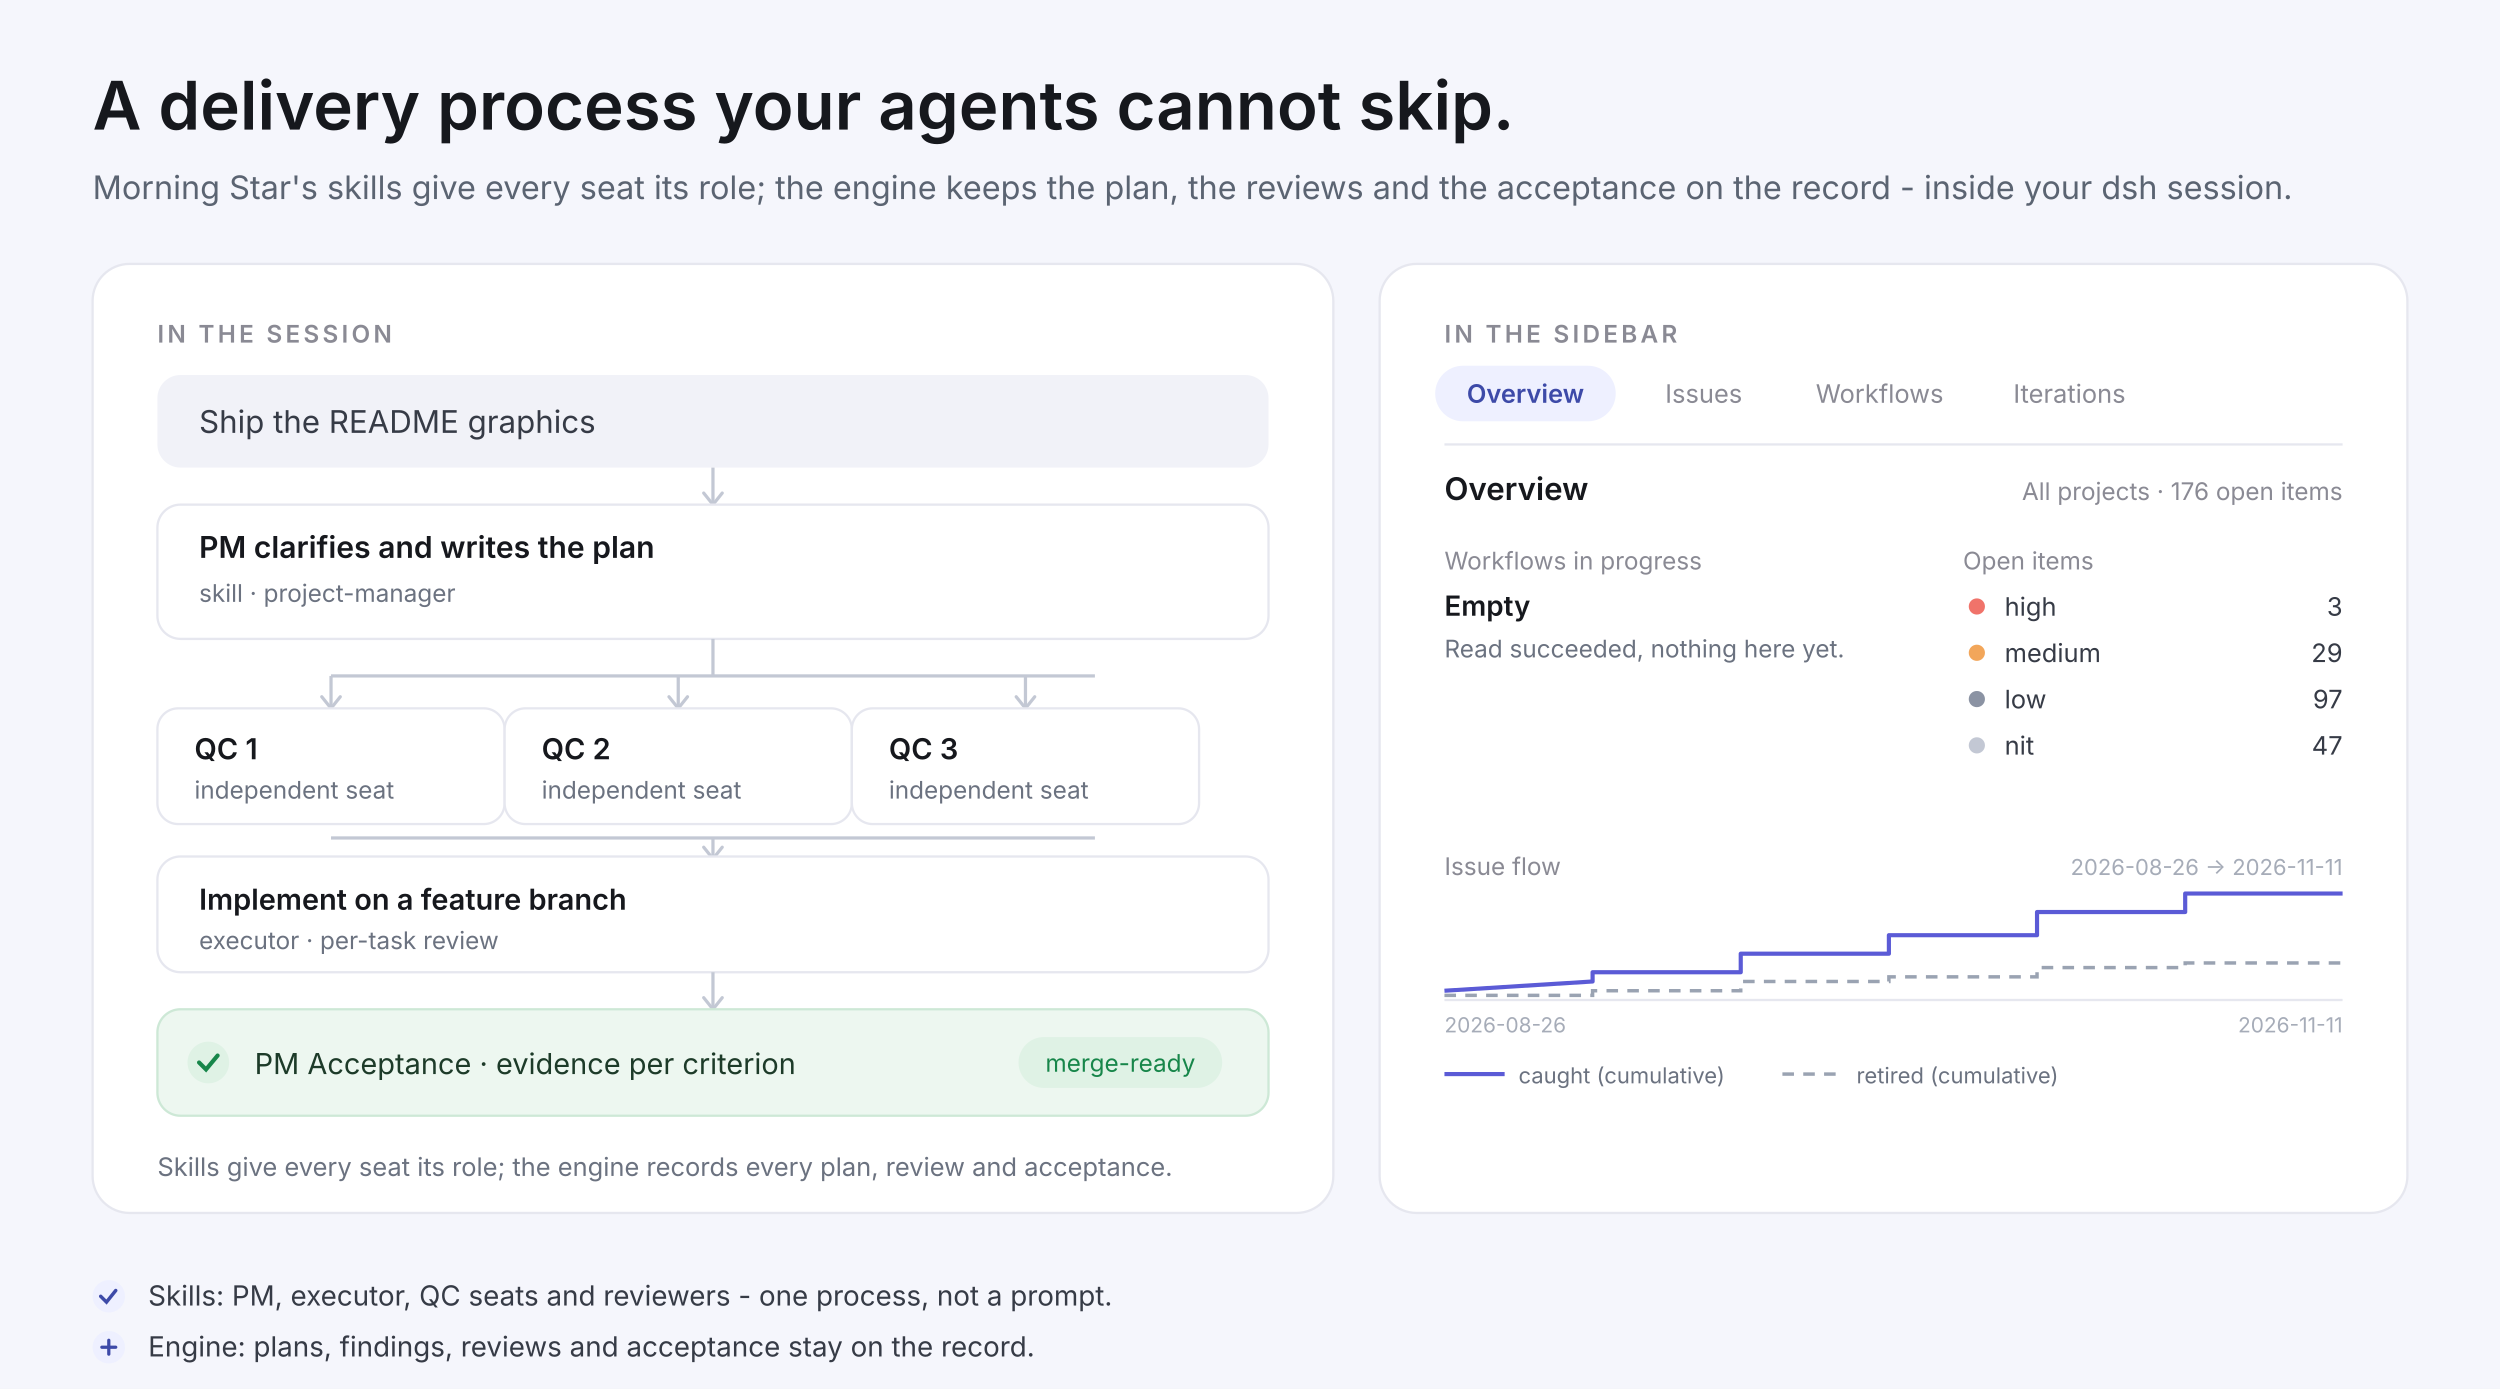
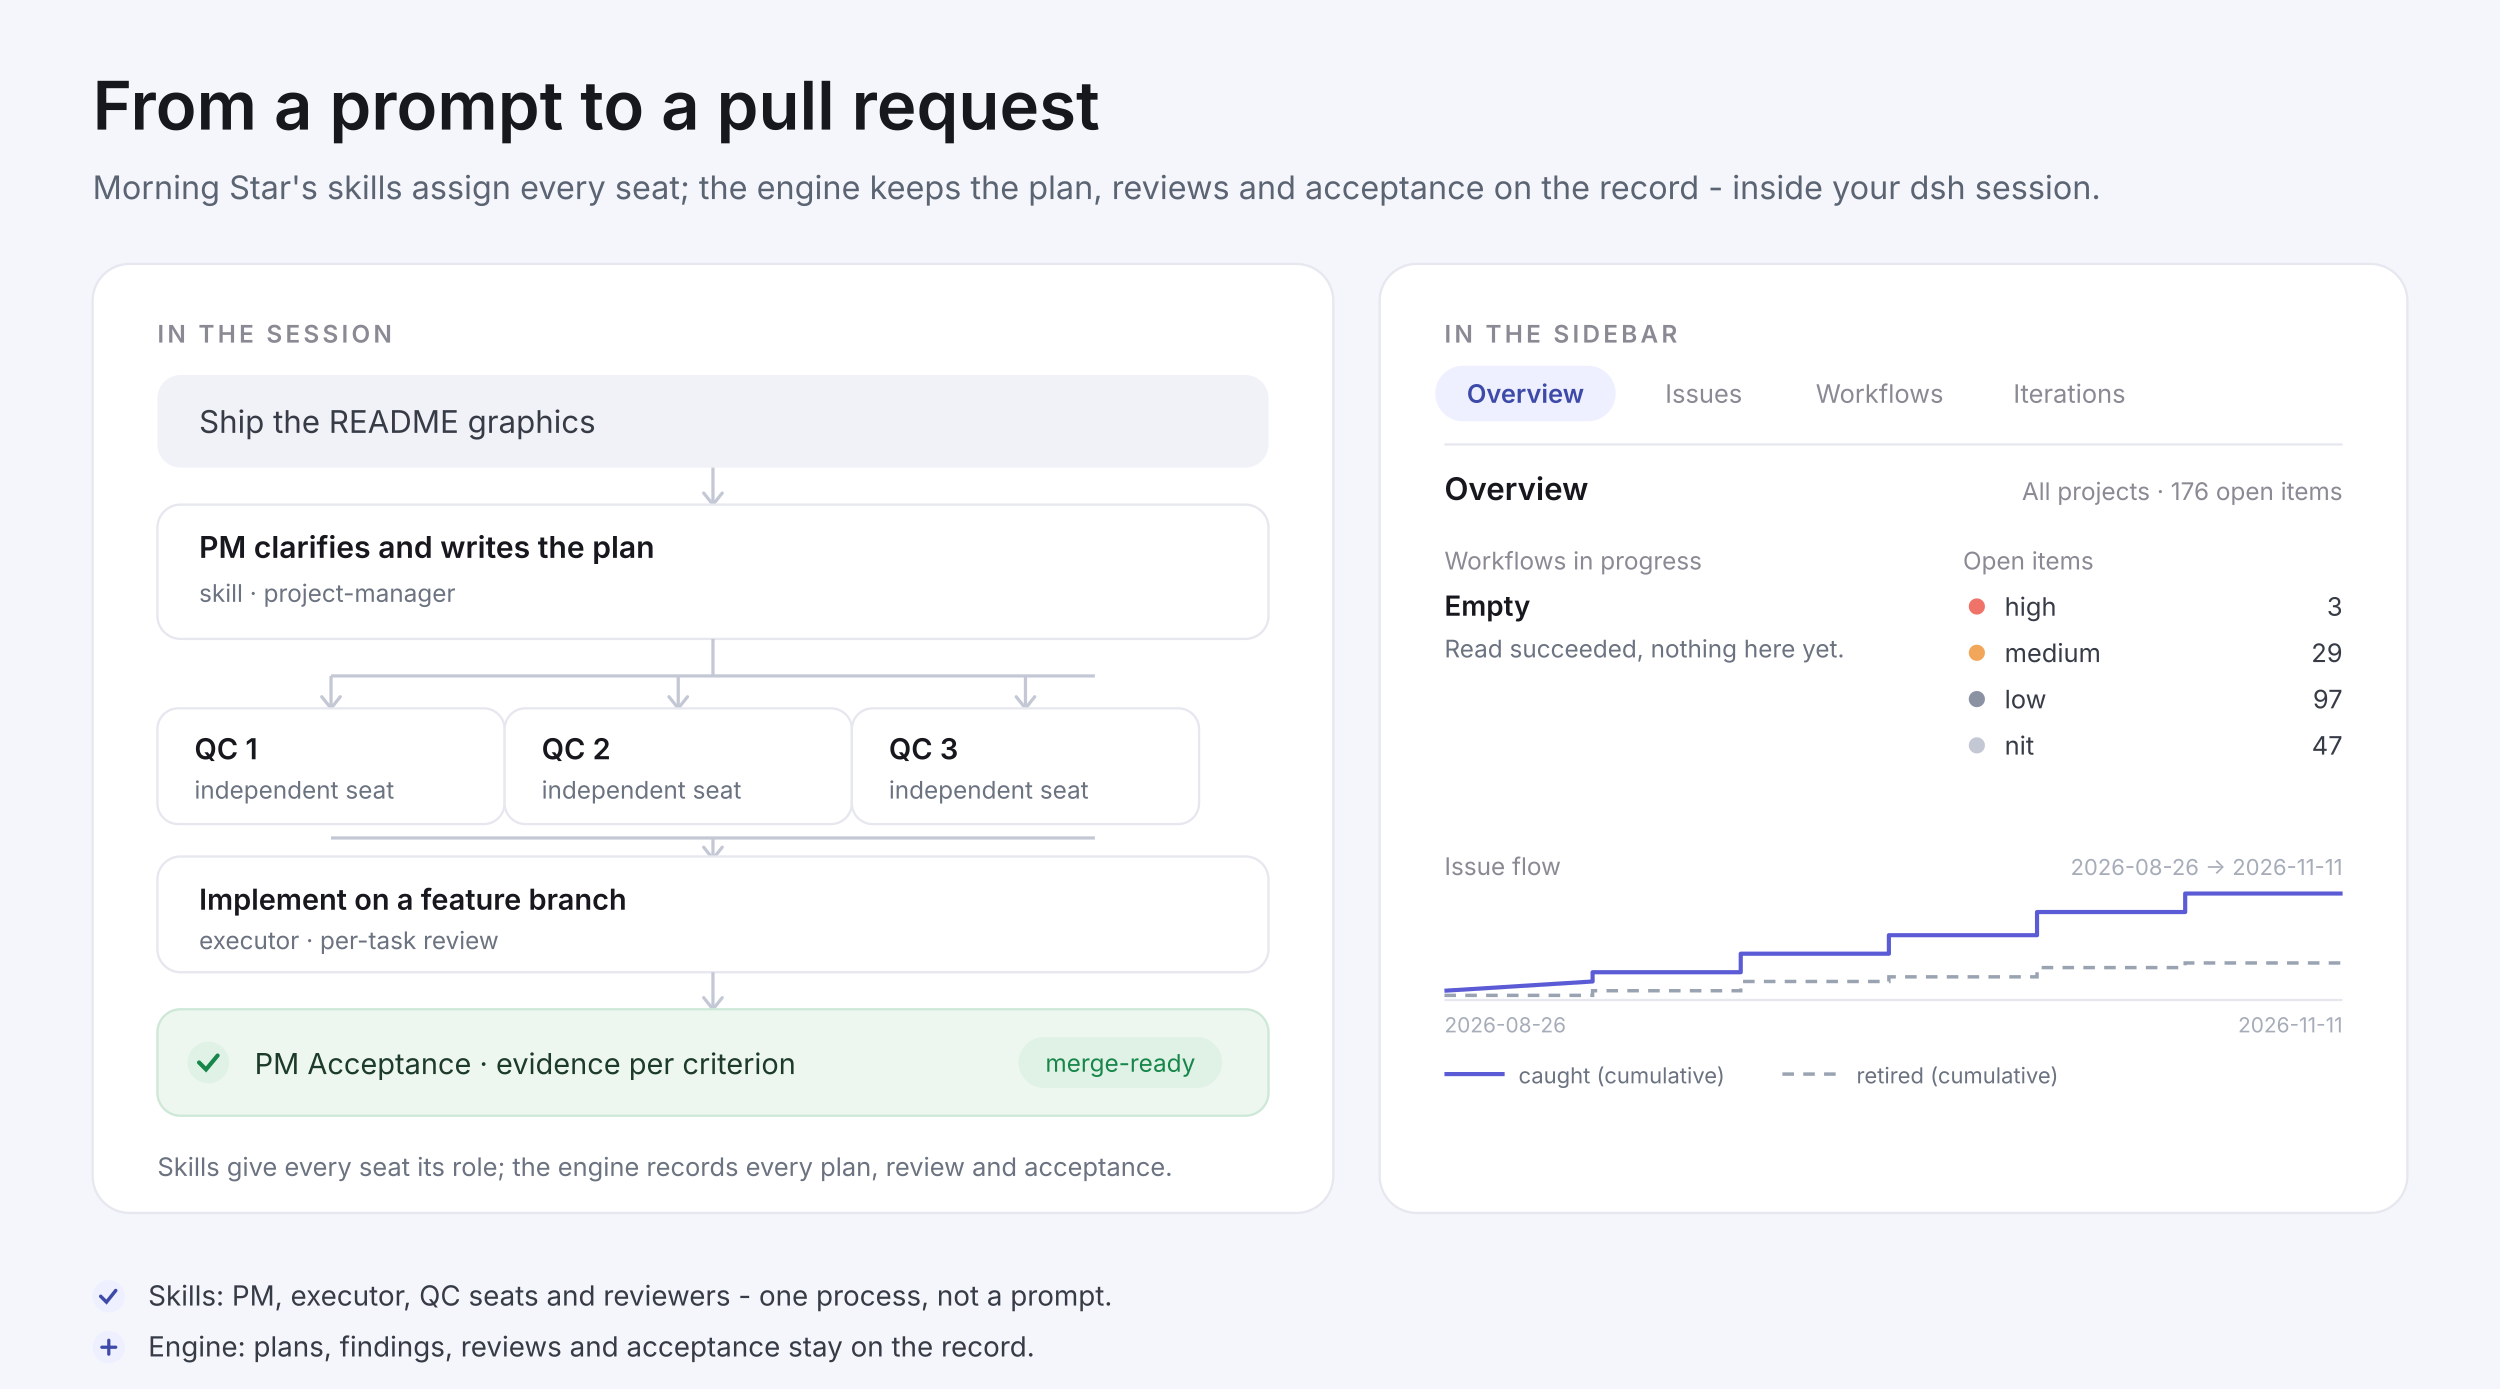
- <svg xmlns="http://www.w3.org/2000/svg" width="1080" height="600" viewBox="0 0 1080 600" role="img" aria-label="A delivery process your agents cannot skip." font-family="-apple-system, 'SF Pro Text', 'Segoe UI', system-ui, 'PingFang SC', 'Microsoft YaHei', sans-serif">
+ <svg xmlns="http://www.w3.org/2000/svg" width="1080" height="600" viewBox="0 0 1080 600" role="img" aria-label="From a prompt to a pull request" font-family="-apple-system, 'SF Pro Text', 'Segoe UI', system-ui, 'PingFang SC', 'Microsoft YaHei', sans-serif">
  <rect width="1080" height="600" fill="#F5F6FC" />
-   <text x="40" y="56" font-size="29" font-weight="600" fill="#16181D">A delivery process your agents cannot skip.</text>
-   <text x="40" y="86" font-size="14" fill="#5B6472">Morning Star's skills give every seat its role; the engine keeps the plan, the reviews and the acceptance on the record - inside your dsh session.</text>
+   <text x="40" y="56" font-size="29" font-weight="600" fill="#16181D">From a prompt to a pull request</text>
+   <text x="40" y="86" font-size="14" fill="#5B6472">Morning Star's skills assign every seat; the engine keeps the plan, reviews and acceptance on the record - inside your dsh session.</text>
  <rect x="40" y="114" width="536" height="410" rx="16" fill="#FFFFFF" stroke="#E6E7EF" />
  <text x="68" y="148" font-size="10.5" letter-spacing="1.4" font-weight="600" fill="#8A8A94">IN THE SESSION</text>
  <rect x="68" y="162" width="480" height="40" rx="10" fill="#F1F2F8" />
  <text x="86" y="187" font-size="13.5" fill="#363B46">Ship the README graphics</text>
  <line x1="308" y1="202" x2="308" y2="218" stroke="#C3C8D4" stroke-width="1.4" />
  <path d="M304 213l4 5 4-5" stroke="#C3C8D4" stroke-width="1.4" fill="none" stroke-linecap="round" />
  <rect x="68" y="218" width="480" height="58" rx="10" fill="#FFFFFF" stroke="#E6E7EF" />
  <text x="86" y="241" font-size="13" font-weight="600" fill="#16181D">PM clarifies and writes the plan</text>
  <text x="86" y="260" font-size="10.5" fill="#6B7280">skill · project-manager</text>
  <line x1="308" y1="276" x2="308" y2="292" stroke="#C3C8D4" stroke-width="1.4" />
  <line x1="143" y1="292" x2="473" y2="292" stroke="#C3C8D4" stroke-width="1.4" />
  <line x1="143" y1="292" x2="143" y2="306" stroke="#C3C8D4" stroke-width="1.4" />
  <path d="M139 301l4 5 4-5" stroke="#C3C8D4" stroke-width="1.4" fill="none" stroke-linecap="round" />
  <rect x="68" y="306" width="150" height="50" rx="9" fill="#FFFFFF" stroke="#E6E7EF" />
  <text x="84" y="328" font-size="12.5" font-weight="600" fill="#16181D">QC 1</text>
  <text x="84" y="345" font-size="10.5" fill="#6B7280">independent seat</text>
  <line x1="293" y1="292" x2="293" y2="306" stroke="#C3C8D4" stroke-width="1.4" />
  <path d="M289 301l4 5 4-5" stroke="#C3C8D4" stroke-width="1.4" fill="none" stroke-linecap="round" />
  <rect x="218" y="306" width="150" height="50" rx="9" fill="#FFFFFF" stroke="#E6E7EF" />
  <text x="234" y="328" font-size="12.5" font-weight="600" fill="#16181D">QC 2</text>
  <text x="234" y="345" font-size="10.5" fill="#6B7280">independent seat</text>
  <line x1="443" y1="292" x2="443" y2="306" stroke="#C3C8D4" stroke-width="1.4" />
  <path d="M439 301l4 5 4-5" stroke="#C3C8D4" stroke-width="1.4" fill="none" stroke-linecap="round" />
  <rect x="368" y="306" width="150" height="50" rx="9" fill="#FFFFFF" stroke="#E6E7EF" />
  <text x="384" y="328" font-size="12.5" font-weight="600" fill="#16181D">QC 3</text>
  <text x="384" y="345" font-size="10.5" fill="#6B7280">independent seat</text>
  <line x1="143" y1="362" x2="473" y2="362" stroke="#C3C8D4" stroke-width="1.4" />
  <line x1="308" y1="362" x2="308" y2="370" stroke="#C3C8D4" stroke-width="1.4" />
  <path d="M304 366l4 5 4-5" stroke="#C3C8D4" stroke-width="1.4" fill="none" stroke-linecap="round" />
  <rect x="68" y="370" width="480" height="50" rx="10" fill="#FFFFFF" stroke="#E6E7EF" />
  <text x="86" y="393" font-size="12.5" font-weight="600" fill="#16181D">Implement on a feature branch</text>
  <text x="86" y="410" font-size="10.5" fill="#6B7280">executor · per-task review</text>
  <line x1="308" y1="420" x2="308" y2="436" stroke="#C3C8D4" stroke-width="1.4" />
  <path d="M304 431l4 5 4-5" stroke="#C3C8D4" stroke-width="1.4" fill="none" stroke-linecap="round" />
  <rect x="68" y="436" width="480" height="46" rx="10" fill="#EDF7F0" stroke="#CDE8D6" />
  <circle cx="90" cy="459" r="9" fill="#DFF2E5" />
  <path d="M86 459l3 3 5-6" stroke="#17864A" stroke-width="1.8" fill="none" stroke-linecap="round" />
  <text x="110" y="464" font-size="12.5" fill="#1D3B29">PM Acceptance · evidence per criterion</text>
  <rect x="440" y="448" width="88" height="22" rx="11" fill="#DFF2E5" />
  <text x="484" y="463" font-size="10.5" fill="#17864A" text-anchor="middle">merge-ready</text>
  <text x="68" y="508" font-size="11" fill="#6B7280">Skills give every seat its role; the engine records every plan, review and acceptance.</text>
  <rect x="596" y="114" width="444" height="410" rx="16" fill="#FFFFFF" stroke="#E6E7EF" />
  <text x="624" y="148" font-size="10.5" letter-spacing="1.4" font-weight="600" fill="#8A8A94">IN THE SIDEBAR</text>
  <rect x="620" y="158" width="78" height="24" rx="12" fill="#EEF0FF" />
  <text x="659" y="174" font-size="11" fill="#3D4AA8" text-anchor="middle" font-weight="600">Overview</text>
  <rect x="706" y="158" width="60" height="24" rx="12" fill="transparent" />
  <text x="736" y="174" font-size="11" fill="#8A8A94" text-anchor="middle" font-weight="400">Issues</text>
  <rect x="774" y="158" width="76" height="24" rx="12" fill="transparent" />
  <text x="812" y="174" font-size="11" fill="#8A8A94" text-anchor="middle" font-weight="400">Workflows</text>
  <rect x="858" y="158" width="72" height="24" rx="12" fill="transparent" />
  <text x="894" y="174" font-size="11" fill="#8A8A94" text-anchor="middle" font-weight="400">Iterations</text>
  <line x1="624" y1="192" x2="1012" y2="192" stroke="#E6E7EF" />
  <text x="624" y="216" font-size="13.5" font-weight="600" fill="#16181D">Overview</text>
  <text x="1012" y="216" font-size="10.5" fill="#8A8A94" text-anchor="end">All projects · 176 open items</text>
  <text x="624" y="246" font-size="10.5" fill="#8A8A94">Workflows in progress</text>
  <text x="624" y="266" font-size="12" font-weight="600" fill="#16181D">Empty</text>
  <text x="624" y="284" font-size="10.5" fill="#6B7280">Read succeeded, nothing here yet.</text>
  <text x="848" y="246" font-size="10.5" fill="#8A8A94">Open items</text>
  <circle cx="854" cy="262" r="3.5" fill="#F0736A" />
  <text x="866" y="266" font-size="11" fill="#363B46">high</text>
  <text x="1012" y="266" font-size="11" fill="#363B46" text-anchor="end">3</text>
  <circle cx="854" cy="282" r="3.5" fill="#F2A65A" />
  <text x="866" y="286" font-size="11" fill="#363B46">medium</text>
  <text x="1012" y="286" font-size="11" fill="#363B46" text-anchor="end">29</text>
  <circle cx="854" cy="302" r="3.5" fill="#8B93A3" />
  <text x="866" y="306" font-size="11" fill="#363B46">low</text>
  <text x="1012" y="306" font-size="11" fill="#363B46" text-anchor="end">97</text>
  <circle cx="854" cy="322" r="3.5" fill="#C3C8D4" />
  <text x="866" y="326" font-size="11" fill="#363B46">nit</text>
  <text x="1012" y="326" font-size="11" fill="#363B46" text-anchor="end">47</text>
  <text x="624" y="378" font-size="10.5" fill="#8A8A94">Issue flow</text>
  <text x="1012" y="378" font-size="9.5" fill="#A6ACB8" text-anchor="end">2026-08-26 → 2026-11-11</text>
  <line x1="624" y1="432" x2="1012" y2="432" stroke="#E6E7EF" />
  <path d="M624 428 L688 424 L688 420 L752 420 L752 412 L816 412 L816 404 L880 404 L880 394 L944 394 L944 386 L1012 386" fill="none" stroke="#5B5BD6" stroke-width="1.8" stroke-linejoin="round" />
  <path d="M624 430 L688 430 L688 428 L752 428 L752 424 L816 424 L816 422 L880 422 L880 418 L944 418 L944 416 L1012 416" fill="none" stroke="#9AA3B2" stroke-width="1.5" stroke-dasharray="5 4" />
  <text x="624" y="446" font-size="9" fill="#A6ACB8">2026-08-26</text>
  <text x="1012" y="446" font-size="9" fill="#A6ACB8" text-anchor="end">2026-11-11</text>
  <line x1="624" y1="464" x2="650" y2="464" stroke="#5B5BD6" stroke-width="1.8" />
  <text x="656" y="468" font-size="9.5" fill="#6B7280">caught (cumulative)</text>
  <line x1="770" y1="464" x2="796" y2="464" stroke="#9AA3B2" stroke-width="1.5" stroke-dasharray="5 4" />
  <text x="802" y="468" font-size="9.5" fill="#6B7280">retired (cumulative)</text>
  <circle cx="47" cy="560" r="7" fill="#EEF0FF" />
  <path d="M43.5 560l2.5 2.5 4-5" stroke="#3D4AA8" stroke-width="1.5" fill="none" stroke-linecap="round" />
  <text x="64" y="564" font-size="12" fill="#363B46">Skills: PM, executor, QC seats and reviewers - one process, not a prompt.</text>
  <circle cx="47" cy="582" r="7" fill="#EEF0FF" />
  <path d="M44 582h6M47 579v6" stroke="#3D4AA8" stroke-width="1.4" stroke-linecap="round" />
  <text x="64" y="586" font-size="12" fill="#363B46">Engine: plans, findings, reviews and acceptance stay on the record.</text>
</svg>
